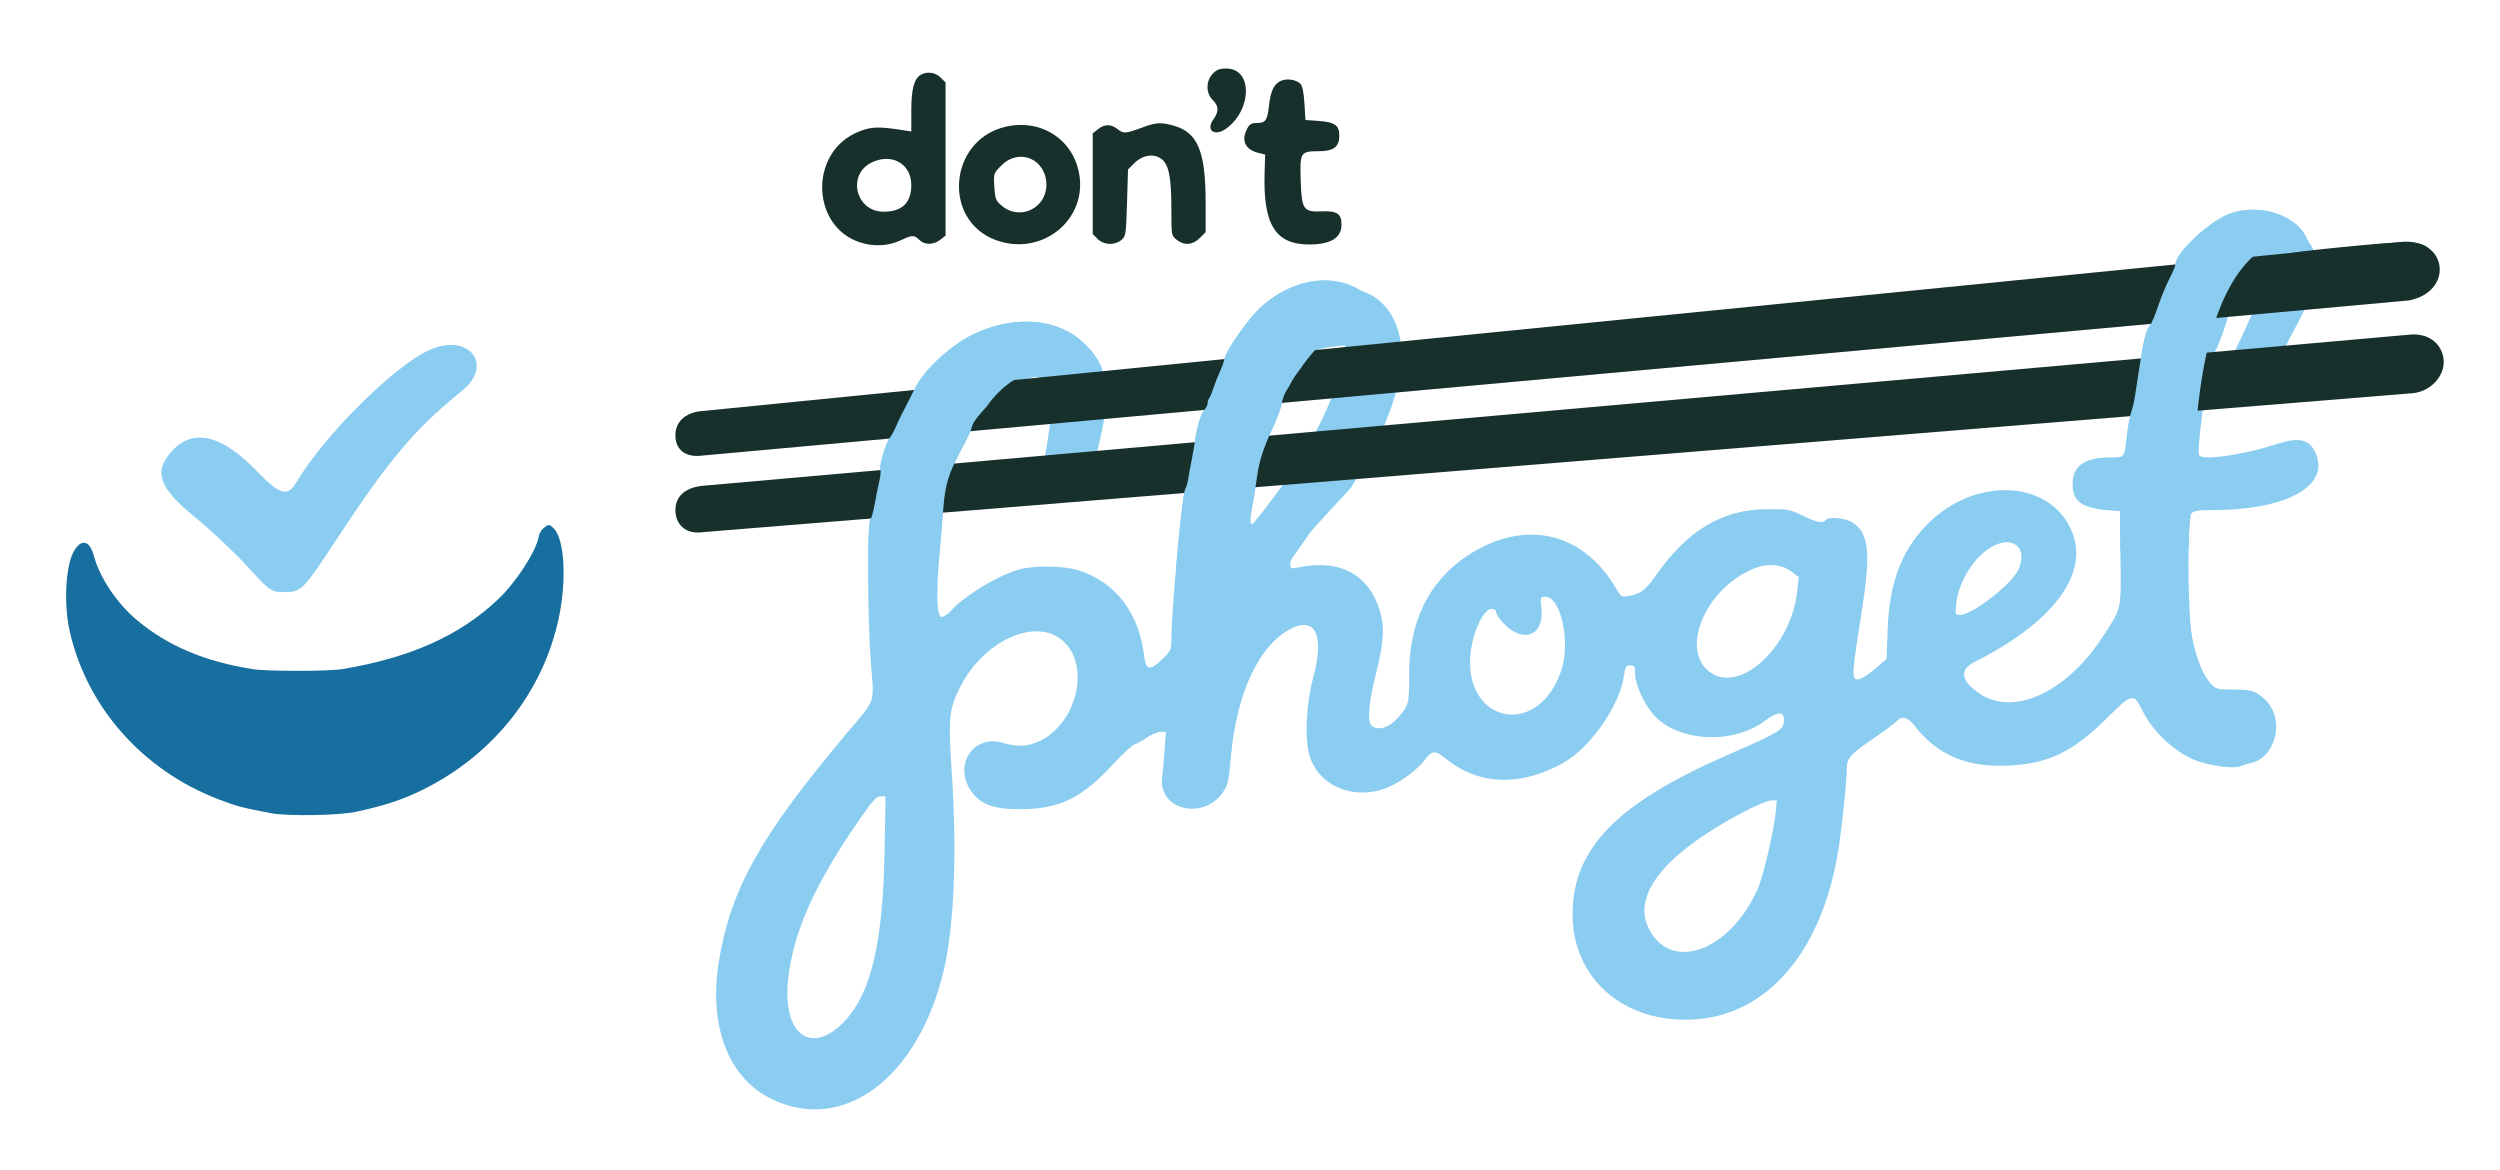
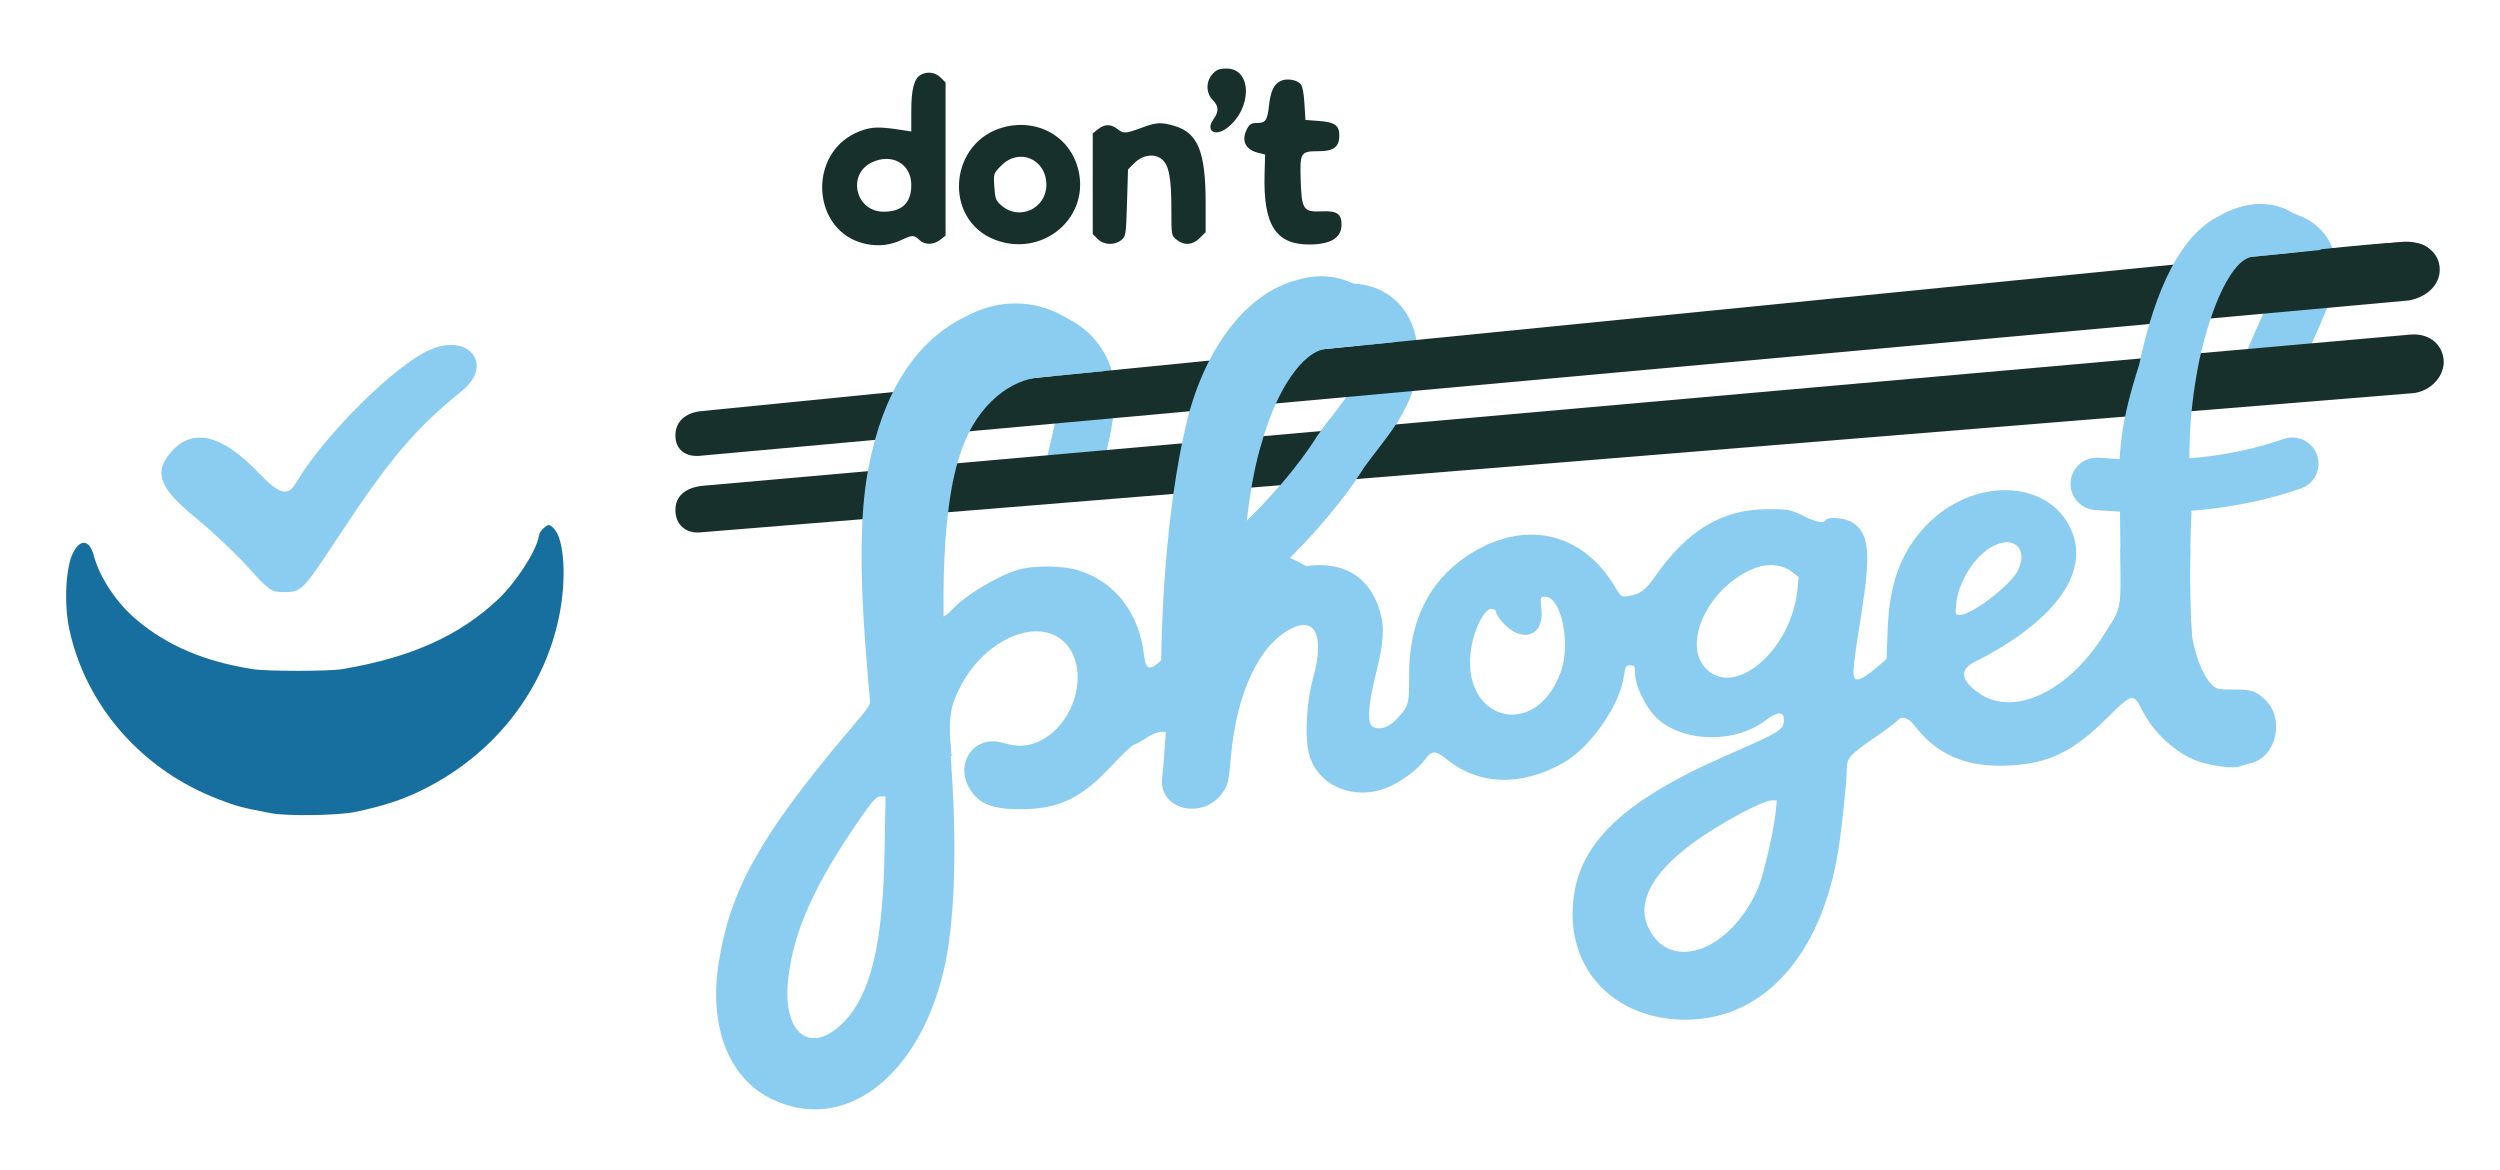
<svg xmlns="http://www.w3.org/2000/svg" viewBox="0 0 1240 580" role="img" aria-labelledby="title description">
  <g transform="translate(0 142) scale(1.15)">
    <g transform="translate(-250 -190) scale(.56)">
      <path id="bowl" fill="#176f9f" fill-rule="evenodd" d="M 865.111 525.560 C 863.159 527.203, 861.837 529.443, 861.423 531.810 C 859.400 543.385, 843.977 567.221, 829.915 580.504 C 800.362 608.420, 762.402 625.399, 710 634.142 C 699.400 635.911, 652.058 635.909, 641 634.140 C 603.833 628.194, 575.847 616.353, 552 596.484 C 536.476 583.550, 523.063 563.490, 518.658 546.621 C 515.478 534.445, 508.267 533.507, 502.698 544.544 C 496.928 555.977, 495.601 584.336, 499.914 604 C 512.835 662.897, 556.085 712.017, 614.731 734.397 C 629.244 739.936, 632.294 740.741, 655.500 745.161 C 667.723 747.490, 707.148 746.869, 720 744.146 C 742.232 739.435, 756.359 734.791, 772 727.051 C 826.708 699.979, 865.071 651.345, 876.952 594 C 882.954 565.034, 881.149 533.996, 872.989 525.835 C 869.515 522.361, 868.937 522.341, 865.111 525.560 Z" />
    </g>
    <g transform="translate(-5 5) scale(1.35)">
      <path id="noodle-check" fill="#8bcdf1" fill-rule="evenodd" d="M 141.115 16.548 C 129.934 21.401, 107.262 43.898, 98.354 58.978 C 95.602 63.636, 93.051 62.921, 85.917 55.492 C 74.723 43.835, 65.516 41.537, 58.838 48.734 C 52.560 55.499, 54.302 60.557, 66.267 70.302 C 71.345 74.439, 78.793 81.463, 82.818 85.911 C 89.781 93.608, 90.341 94, 94.377 94 C 100.064 94, 100.289 93.770, 111.960 76.057 C 128.209 51.397, 136.409 41.733, 151.298 29.700 C 161.559 21.408, 153.600 11.128, 141.115 16.548 Z" />
    </g>
  </g>
  <g transform="translate(300 0)">
    <defs>
-       <clipPath id="noodle-front-strands-clip">
-         <path id="p-front-region" d="M110 140H255V184H213C185 192 172 229 171 275H119Z" />
-         <path id="h-front-region" d="M270 125H405V170H356C336 188 328 220 320 260L316 282H272Z" />
-         <path id="t-front-region" d="M738 92H858V125H820C799 142 792 178 789 214L789 273H741Z" />
+       <clipPath id="lettering-body-clip">
+         <path clip-rule="evenodd" d="M0 0H940V780H0Z M110 130H260V278H110Z M270 125H410V280H270Z M746 85H865V272H746Z M725 220H746V257H725Z" />
+       </clipPath>
+       <clipPath id="h-return-through-clip">
+         <path d="M280 208H420V315H280Z" />
      </clipPath>
    </defs>
-     <g id="noodle-wrap-returns" fill="#8bcdf1">
-       <path id="p-return" d="M203 168C224 157 242 169 247 184C251 197 247 212 244 225L218 228C221 211 223 200 218 190C215 186 209 185 203 185Z" />
-       <path id="h-return" d="M354 146C377 137 393 151 395 172C397 192 384 220 370 242L335 280L318 264C345 232 360 204 365 183C370 169 366 161 356 166Z" />
-       <path id="t-return" d="M821 111C838 108 851 121 849 135C847 149 839 161 833 173L808 175C817 157 823 142 825 131C827 124 823 122 817 123Z" />
+     <g id="noodle-wrap-returns" fill="none" stroke="#8bcdf1" stroke-width="28" stroke-linecap="round">
+       <path id="p-return" d="M193 171C220 160 239 177 239 195C239 207 235 221 233 230" />
+       <path id="h-return" d="M356 157C380 149 391 162 389 181C388 197 375 210 365 224C355 240 335 264 313 282" />
+       <path id="t-return" d="M817 119C841 115 849 128 843 143C839 154 833 166 828 178" />
    </g>
    <path id="dont" fill="#18302b" fill-rule="evenodd" d="M 301.452 36.646 C 298.060 40.306, 298.082 46.173, 301.500 49.591 C 304.569 52.659, 304.660 55.264, 301.838 59.227 C 297.806 64.890, 302.684 68.004, 308.563 63.520 C 321.217 53.868, 321.083 34, 308.363 34 C 304.826 34, 303.398 34.547, 301.452 36.646 M 156.656 37.133 C 153.370 39.043, 152 44.323, 152 55.077 L 152 65.219 148.250 64.627 C 136.127 62.714, 132.549 62.783, 126.559 65.044 C 100.031 75.058, 102.187 115.330, 129.555 121.011 C 135.854 122.319, 141.719 121.622, 147.438 118.885 C 152.401 116.509, 153.524 116.524, 156 119 C 158.582 121.582, 163.030 121.551, 166.365 118.927 L 169 116.855 169 78.882 L 169 40.909 166.545 38.455 C 163.934 35.843, 159.820 35.293, 156.656 37.133 M 335 40.253 C 331.733 41.959, 330.209 45.308, 329.393 52.575 C 328.583 59.785, 327.719 61, 323.403 61 C 320.703 61, 319.755 61.573, 318.526 63.950 C 315.555 69.695, 317.627 74.174, 324 75.781 L 327.500 76.664 327.230 86.082 C 326.500 111.577, 332.716 121.366, 349.576 121.271 C 360.121 121.212, 365.400 117.916, 365.400 111.392 C 365.400 106.048, 363.105 104.496, 355.693 104.829 C 346.433 105.245, 345.610 104.028, 345.140 89.219 C 344.707 75.575, 345.069 75, 354.080 75 C 361.323 75, 364.142 72.985, 364.291 67.700 C 364.446 62.266, 362.265 60.599, 354.216 60 L 347.500 59.500 347 51.282 C 346.668 45.830, 345.991 42.555, 344.987 41.554 C 342.805 39.378, 337.900 38.739, 335 40.253 M 267 63.096 C 258.242 66.330, 257.328 66.403, 254.410 64.108 C 251.024 61.444, 247.990 61.433, 244.635 64.073 L 242 66.145 242 91.118 L 242 116.091 244.455 118.545 C 247.477 121.567, 252.772 121.814, 256.139 119.090 C 258.407 117.255, 258.520 116.526, 259 100.607 L 259.500 84.034 262.593 80.943 C 266.723 76.816, 272.427 75.964, 276.169 78.914 C 279.787 81.766, 281 88.059, 281 103.977 C 281 116.698, 281.032 116.880, 283.635 118.927 C 287.415 121.901, 291.561 121.593, 295.077 118.077 L 298 115.154 298 100.626 C 298 75.364, 294.188 65.915, 282.609 62.476 C 276.118 60.549, 273.631 60.648, 267 63.096 M 198.500 62.930 C 170.615 69.675, 167.302 109.104, 193.788 119.020 C 216.532 127.536, 239.545 109.166, 235.227 85.943 C 232.038 68.796, 215.943 58.711, 198.500 62.930 M 196.766 81.999 C 192.774 85.991, 192.768 86.009, 193.191 92.656 C 193.581 98.778, 193.889 99.544, 197.020 102.158 C 205.888 109.562, 219 103.300, 219 91.660 C 219 78.977, 205.607 73.157, 196.766 81.999 M 132.256 80.645 C 119.987 86.693, 124.466 105, 138.216 105 C 147.457 105, 152 100.635, 152 91.758 C 152 81.189, 142.265 75.710, 132.256 80.645 M 873 121.490 C 835.492 124.982, 827 126.384, 827 129.083 C 827 129.624, 843.601 130, 867.500 130 C 912.286 130, 910.862 130.235, 905.104 123.790 C 901.541 119.802, 895.658 119.381, 873 121.490 Z" />
-     <path id="noodle-lettering" fill="#8bcdf1" fill-rule="evenodd" d="M 806.332 105.851 C 796.225 109.344, 779 125.355, 779 131.258 C 779 131.971, 777.656 135.146, 776.013 138.312 C 774.370 141.478, 771.862 147.541, 770.438 151.784 C 769.015 156.028, 767.302 160.175, 766.632 161 C 764.054 164.174, 763.342 167.448, 759.017 196 C 758.559 199.025, 757.694 202.763, 757.095 204.306 C 756.497 205.850, 755.544 211.198, 754.978 216.192 C 753.688 227.584, 754.178 227, 745.909 227 C 733.804 227, 728 231.213, 728 240 C 728 248.471, 732.300 251.831, 744.500 252.891 L 751.500 253.500 751.768 276.754 C 752.074 303.226, 752.525 301.306, 742.411 316.618 C 724.637 343.527, 698.700 355.327, 681.993 344.107 C 672.620 337.812, 671.643 332.216, 679.250 328.400 C 719.135 308.389, 736.956 283.891, 727.188 262.500 C 715.754 237.463, 678.514 236.509, 655.348 260.660 C 642.934 273.601, 637.127 289.298, 636.277 312.206 L 635.731 326.913 629.767 331.956 C 626.175 334.994, 622.837 337, 621.374 337 C 618.384 337, 618.566 333.721, 623.150 305 C 628.043 274.347, 627.180 264.799, 619.015 259.250 C 615.515 256.872, 606.701 256.056, 605.500 258 C 604.409 259.765, 600.949 259.080, 594.143 255.750 C 587.781 252.637, 587.014 252.503, 576 252.571 C 554.049 252.707, 536.663 263.241, 520.946 285.927 C 516.260 292.690, 513.461 294.726, 507.523 295.690 C 504.291 296.214, 503.942 295.979, 501.300 291.484 C 484.842 263.494, 455.638 257.207, 427.786 275.658 C 408.648 288.336, 398.821 308.486, 398.926 334.836 C 398.984 349.436, 398.798 350.095, 392.760 356.644 C 388.540 361.222, 383.011 362.611, 380.200 359.800 C 378.073 357.673, 378.914 348.239, 382.500 334 C 386.378 318.600, 386.836 311.177, 384.410 303.009 C 379.061 284.996, 364.577 277.196, 344.250 281.381 C 340.229 282.209, 340 282.132, 340 279.957 C 340 278.692, 340.619 276.947, 341.376 276.079 C 343.720 273.390, 365.043 242.053, 365.708 240.319 C 366.278 238.834, 365.195 238.745, 354.158 239.369 C 338.262 240.268, 338.193 240.302, 331.031 250.954 C 326.110 258.272, 324.476 260, 322.474 260 C 319.569 260, 319.544 259.746, 321.420 249.360 C 322.200 245.037, 323.129 239.250, 323.484 236.500 C 324.469 228.852, 326.800 221.709, 331.715 211.272 C 333.587 207.296, 335.383 202.346, 335.706 200.272 C 336.029 198.197, 337.031 195.375, 337.933 194 C 338.834 192.625, 340.176 190.297, 340.914 188.827 C 342.642 185.384, 350.897 175.419, 353.528 173.600 C 354.812 172.712, 361.236 171.741, 371.028 170.954 C 388.952 169.514, 389.654 169.180, 387.994 162.888 C 380.998 136.367, 349.346 130.933, 325.579 152.173 C 319.451 157.649, 308.400 173.282, 307.406 177.880 C 307.095 179.321, 306.007 182.300, 304.988 184.500 C 303.970 186.700, 302.564 190.300, 301.864 192.500 C 301.164 194.700, 300.234 196.927, 299.796 197.450 C 299.358 197.972, 299 199.062, 299 199.871 C 299 200.680, 298.389 202.053, 297.642 202.921 C 295.719 205.156, 293.981 210.522, 292.920 217.500 C 292.419 220.800, 291.554 225.750, 291 228.500 C 290.445 231.250, 289.707 235.300, 289.361 237.500 C 289.014 239.700, 288.331 242.007, 287.844 242.627 C 286.418 244.442, 281 303.239, 281 316.897 C 281 322.274, 280.767 322.813, 276.712 326.792 C 270.500 332.889, 268.319 332.524, 267.483 325.250 C 265.040 304.003, 253.179 288.581, 234.909 282.895 C 227.150 280.480, 212.581 280.342, 204.932 282.612 C 194.608 285.674, 178.078 295.730, 172.015 302.636 C 170.390 304.486, 168.147 306, 167.031 306 C 164.608 306, 164.271 294.617, 166.069 273.500 C 166.631 266.900, 167.472 257, 167.938 251.500 C 168.931 239.778, 170.501 234.797, 177.117 222.376 C 179.803 217.334, 182 212.717, 182 212.116 C 182 208.639, 193.438 196.515, 202.807 190.061 C 206.258 187.683, 226.707 184.121, 237.500 184.018 C 246.567 183.930, 247.068 180.629, 239.322 172.013 C 226.722 157.999, 203.971 155.550, 182.577 165.906 C 171.892 171.077, 158.720 183.104, 154.271 191.750 C 147.389 205.125, 146.106 207.699, 144.429 211.500 C 143.459 213.700, 142.107 216.175, 141.425 217 C 139.551 219.268, 136.007 230.855, 136.664 232.567 C 136.981 233.393, 136.777 235.966, 136.210 238.285 C 135.643 240.603, 134.630 245.650, 133.959 249.500 C 133.288 253.350, 132.268 257.093, 131.691 257.818 C 130.110 259.805, 130.259 306.330, 131.917 328.171 C 133.570 349.959, 135.005 345.825, 119.313 364.500 C 76.806 415.089, 62.133 441.488, 56.459 477.586 C 51.546 508.847, 61.234 534.305, 82.025 544.763 C 117.811 562.763, 155.309 535.171, 168.068 481.449 C 173.339 459.258, 174.770 422.865, 171.989 381.781 C 170.277 356.505, 170.735 351.894, 176.008 341.251 C 188.296 316.453, 216.165 305.035, 228.927 319.569 C 240.544 332.800, 233.119 359.380, 215.500 367.637 C 209.724 370.344, 204.523 370.592, 197.599 368.491 C 182.666 363.961, 172.500 379.727, 181.946 392.767 C 186.556 399.130, 193.118 401.428, 206.500 401.362 C 225.363 401.269, 236.434 395.929, 251.552 379.632 C 256.473 374.326, 261.400 369.707, 262.500 369.367 C 263.600 369.027, 266.435 367.455, 268.800 365.874 C 271.165 364.293, 274.258 363, 275.672 363 L 278.245 363 277.651 371.750 C 277.325 376.563, 276.773 382.977, 276.425 386.005 C 274.625 401.680, 296.644 406.963, 306.403 393.198 C 309.059 389.452, 309.412 387.919, 310.551 375.186 C 313.380 343.580, 324.525 319.895, 340.374 311.809 C 352.511 305.617, 356.980 315.447, 351.369 336 C 347.883 348.771, 347.028 366.124, 349.469 374.590 C 353.914 390.010, 371.768 397.366, 388.277 390.577 C 395.020 387.804, 403.441 381.488, 407 376.535 C 410.146 372.155, 412.105 372.133, 417.332 376.416 C 433.338 389.531, 454.197 390.250, 475.369 378.417 C 488.754 370.936, 503.510 349.779, 505.477 335.250 C 506.111 330.568, 506.448 330, 508.594 330 C 510.758 330, 511 330.428, 511.001 334.250 C 511.002 339.541, 515.492 349.325, 520.427 354.787 C 532.450 368.096, 559.850 369.394, 575.562 357.401 C 581.836 352.612, 585.225 352.739, 584.810 357.749 C 584.449 362.113, 582.526 363.264, 556.853 374.477 C 501.721 398.557, 480 420.920, 480 453.605 C 480 482.962, 501.824 504.424, 533 505.727 C 573.305 507.411, 603.395 475.107, 611.920 421 C 613.579 410.469, 616 387.214, 616 381.806 C 616 375.856, 617.204 374.503, 630.780 365.205 C 635.655 361.866, 640.229 358.429, 640.944 357.567 C 643.174 354.881, 646.361 355.726, 649.536 359.844 C 660.703 374.328, 675.066 380.560, 695.404 379.748 C 716.081 378.922, 728.110 373.115, 745.891 355.371 C 757.356 343.931, 758.379 343.735, 762.500 352.185 C 767.847 363.151, 779.343 373.740, 789.971 377.490 C 796.937 379.948, 807.738 381.336, 810.828 380.170 C 812.298 379.616, 814.729 378.894, 816.232 378.567 C 829.141 375.751, 833.507 356.283, 823.339 346.872 C 818.806 342.677, 816.641 342, 807.753 342 C 799.917 342, 799.204 341.822, 796.744 339.250 C 792.749 335.074, 789.280 326.539, 787.294 316 C 785.039 304.038, 784.789 257.164, 786.966 254.541 C 787.952 253.353, 790.397 253, 797.629 253 C 834.479 253, 856.151 240.765, 848.365 224.357 C 845.066 217.405, 839.969 216.602, 826.907 220.978 C 817.073 224.272, 800.163 227.297, 794.290 226.813 C 790.576 226.506, 790.501 226.420, 790.556 222.500 C 790.632 217.090, 793.743 192.587, 795.063 187 C 796.834 179.505, 798.319 174.556, 799.124 173.465 C 800.211 171.993, 805 158.520, 805 156.936 C 805 153.640, 812.647 140.415, 817.722 134.933 C 824.879 127.203, 829.851 124.372, 837.822 123.488 C 844.908 122.702, 845.893 121.628, 843.599 117.191 C 837.962 106.290, 820.467 100.967, 806.332 105.851 M 686.900 271.849 C 678.496 277.178, 671.367 289.044, 670.288 299.497 C 669.738 304.830, 669.796 305, 672.179 305 C 678.175 305, 697.844 289.755, 701.102 282.582 C 706.232 271.286, 697.816 264.926, 686.900 271.849 M 571.079 281.589 C 547.915 289.981, 533.550 319.449, 546.503 332.003 C 560.993 346.047, 588.454 322.131, 591.456 292.853 L 592.137 286.206 588.526 283.452 C 584.047 280.035, 577.344 279.320, 571.079 281.589 M 464.576 302.250 C 465.941 315.744, 454.683 319.375, 445.148 308.516 C 443.417 306.544, 442 304.271, 442 303.465 C 442 302.592, 441.046 302, 439.639 302 C 436.351 302, 431.434 311.434, 429.821 320.837 C 423.563 357.334, 461.724 368, 474.172 333.233 C 479.209 319.166, 474.409 296, 466.458 296 C 463.974 296, 463.952 296.073, 464.576 302.250 M 127.166 405.250 C 104.241 438.174, 93.648 461.623, 90.953 485.414 C 87.801 513.237, 102.496 524.076, 119.182 506.237 C 132.061 492.467, 137.923 467.431, 138.727 422.750 L 139.226 395 136.765 395 C 134.774 395, 132.939 396.959, 127.166 405.250 M 564 403.145 C 525.498 423.621, 509.257 443.930, 517.903 460.790 C 529.114 482.652, 558.732 471.385, 572.155 440.151 C 574.630 434.390, 579.886 411.671, 580.692 403.250 L 581.289 397 578.395 397.015 C 576.794 397.023, 570.359 399.763, 564 403.145 Z" />
+     <g id="noodle-lettering-body" clip-path="url(#lettering-body-clip)">
+       <path id="noodle-lettering" fill="#8bcdf1" fill-rule="evenodd" d="M 806.332 105.851 C 796.225 109.344, 779 125.355, 779 131.258 C 779 131.971, 777.656 135.146, 776.013 138.312 C 774.370 141.478, 771.862 147.541, 770.438 151.784 C 769.015 156.028, 767.302 160.175, 766.632 161 C 764.054 164.174, 763.342 167.448, 759.017 196 C 758.559 199.025, 757.694 202.763, 757.095 204.306 C 756.497 205.850, 755.544 211.198, 754.978 216.192 C 753.688 227.584, 754.178 227, 745.909 227 C 733.804 227, 728 231.213, 728 240 C 728 248.471, 732.300 251.831, 744.500 252.891 L 751.500 253.500 751.768 276.754 C 752.074 303.226, 752.525 301.306, 742.411 316.618 C 724.637 343.527, 698.700 355.327, 681.993 344.107 C 672.620 337.812, 671.643 332.216, 679.250 328.400 C 719.135 308.389, 736.956 283.891, 727.188 262.500 C 715.754 237.463, 678.514 236.509, 655.348 260.660 C 642.934 273.601, 637.127 289.298, 636.277 312.206 L 635.731 326.913 629.767 331.956 C 626.175 334.994, 622.837 337, 621.374 337 C 618.384 337, 618.566 333.721, 623.150 305 C 628.043 274.347, 627.180 264.799, 619.015 259.250 C 615.515 256.872, 606.701 256.056, 605.500 258 C 604.409 259.765, 600.949 259.080, 594.143 255.750 C 587.781 252.637, 587.014 252.503, 576 252.571 C 554.049 252.707, 536.663 263.241, 520.946 285.927 C 516.260 292.690, 513.461 294.726, 507.523 295.690 C 504.291 296.214, 503.942 295.979, 501.300 291.484 C 484.842 263.494, 455.638 257.207, 427.786 275.658 C 408.648 288.336, 398.821 308.486, 398.926 334.836 C 398.984 349.436, 398.798 350.095, 392.760 356.644 C 388.540 361.222, 383.011 362.611, 380.200 359.800 C 378.073 357.673, 378.914 348.239, 382.500 334 C 386.378 318.600, 386.836 311.177, 384.410 303.009 C 379.061 284.996, 364.577 277.196, 344.250 281.381 C 340.229 282.209, 340 282.132, 340 279.957 C 340 278.692, 340.619 276.947, 341.376 276.079 C 343.720 273.390, 365.043 242.053, 365.708 240.319 C 366.278 238.834, 365.195 238.745, 354.158 239.369 C 338.262 240.268, 338.193 240.302, 331.031 250.954 C 326.110 258.272, 324.476 260, 322.474 260 C 319.569 260, 319.544 259.746, 321.420 249.360 C 322.200 245.037, 323.129 239.250, 323.484 236.500 C 324.469 228.852, 326.800 221.709, 331.715 211.272 C 333.587 207.296, 335.383 202.346, 335.706 200.272 C 336.029 198.197, 337.031 195.375, 337.933 194 C 338.834 192.625, 340.176 190.297, 340.914 188.827 C 342.642 185.384, 350.897 175.419, 353.528 173.600 C 354.812 172.712, 361.236 171.741, 371.028 170.954 C 388.952 169.514, 389.654 169.180, 387.994 162.888 C 380.998 136.367, 349.346 130.933, 325.579 152.173 C 319.451 157.649, 308.400 173.282, 307.406 177.880 C 307.095 179.321, 306.007 182.300, 304.988 184.500 C 303.970 186.700, 302.564 190.300, 301.864 192.500 C 301.164 194.700, 300.234 196.927, 299.796 197.450 C 299.358 197.972, 299 199.062, 299 199.871 C 299 200.680, 298.389 202.053, 297.642 202.921 C 295.719 205.156, 293.981 210.522, 292.920 217.500 C 292.419 220.800, 291.554 225.750, 291 228.500 C 290.445 231.250, 289.707 235.300, 289.361 237.500 C 289.014 239.700, 288.331 242.007, 287.844 242.627 C 286.418 244.442, 281 303.239, 281 316.897 C 281 322.274, 280.767 322.813, 276.712 326.792 C 270.500 332.889, 268.319 332.524, 267.483 325.250 C 265.040 304.003, 253.179 288.581, 234.909 282.895 C 227.150 280.480, 212.581 280.342, 204.932 282.612 C 194.608 285.674, 178.078 295.730, 172.015 302.636 C 170.390 304.486, 168.147 306, 167.031 306 C 164.608 306, 164.271 294.617, 166.069 273.500 C 166.631 266.900, 167.472 257, 167.938 251.500 C 168.931 239.778, 170.501 234.797, 177.117 222.376 C 179.803 217.334, 182 212.717, 182 212.116 C 182 208.639, 193.438 196.515, 202.807 190.061 C 206.258 187.683, 226.707 184.121, 237.500 184.018 C 246.567 183.930, 247.068 180.629, 239.322 172.013 C 226.722 157.999, 203.971 155.550, 182.577 165.906 C 171.892 171.077, 158.720 183.104, 154.271 191.750 C 147.389 205.125, 146.106 207.699, 144.429 211.500 C 143.459 213.700, 142.107 216.175, 141.425 217 C 139.551 219.268, 136.007 230.855, 136.664 232.567 C 136.981 233.393, 136.777 235.966, 136.210 238.285 C 135.643 240.603, 134.630 245.650, 133.959 249.500 C 133.288 253.350, 132.268 257.093, 131.691 257.818 C 130.110 259.805, 130.259 306.330, 131.917 328.171 C 133.570 349.959, 135.005 345.825, 119.313 364.500 C 76.806 415.089, 62.133 441.488, 56.459 477.586 C 51.546 508.847, 61.234 534.305, 82.025 544.763 C 117.811 562.763, 155.309 535.171, 168.068 481.449 C 173.339 459.258, 174.770 422.865, 171.989 381.781 C 170.277 356.505, 170.735 351.894, 176.008 341.251 C 188.296 316.453, 216.165 305.035, 228.927 319.569 C 240.544 332.800, 233.119 359.380, 215.500 367.637 C 209.724 370.344, 204.523 370.592, 197.599 368.491 C 182.666 363.961, 172.500 379.727, 181.946 392.767 C 186.556 399.130, 193.118 401.428, 206.500 401.362 C 225.363 401.269, 236.434 395.929, 251.552 379.632 C 256.473 374.326, 261.400 369.707, 262.500 369.367 C 263.600 369.027, 266.435 367.455, 268.800 365.874 C 271.165 364.293, 274.258 363, 275.672 363 L 278.245 363 277.651 371.750 C 277.325 376.563, 276.773 382.977, 276.425 386.005 C 274.625 401.680, 296.644 406.963, 306.403 393.198 C 309.059 389.452, 309.412 387.919, 310.551 375.186 C 313.380 343.580, 324.525 319.895, 340.374 311.809 C 352.511 305.617, 356.980 315.447, 351.369 336 C 347.883 348.771, 347.028 366.124, 349.469 374.590 C 353.914 390.010, 371.768 397.366, 388.277 390.577 C 395.020 387.804, 403.441 381.488, 407 376.535 C 410.146 372.155, 412.105 372.133, 417.332 376.416 C 433.338 389.531, 454.197 390.250, 475.369 378.417 C 488.754 370.936, 503.510 349.779, 505.477 335.250 C 506.111 330.568, 506.448 330, 508.594 330 C 510.758 330, 511 330.428, 511.001 334.250 C 511.002 339.541, 515.492 349.325, 520.427 354.787 C 532.450 368.096, 559.850 369.394, 575.562 357.401 C 581.836 352.612, 585.225 352.739, 584.810 357.749 C 584.449 362.113, 582.526 363.264, 556.853 374.477 C 501.721 398.557, 480 420.920, 480 453.605 C 480 482.962, 501.824 504.424, 533 505.727 C 573.305 507.411, 603.395 475.107, 611.920 421 C 613.579 410.469, 616 387.214, 616 381.806 C 616 375.856, 617.204 374.503, 630.780 365.205 C 635.655 361.866, 640.229 358.429, 640.944 357.567 C 643.174 354.881, 646.361 355.726, 649.536 359.844 C 660.703 374.328, 675.066 380.560, 695.404 379.748 C 716.081 378.922, 728.110 373.115, 745.891 355.371 C 757.356 343.931, 758.379 343.735, 762.500 352.185 C 767.847 363.151, 779.343 373.740, 789.971 377.490 C 796.937 379.948, 807.738 381.336, 810.828 380.170 C 812.298 379.616, 814.729 378.894, 816.232 378.567 C 829.141 375.751, 833.507 356.283, 823.339 346.872 C 818.806 342.677, 816.641 342, 807.753 342 C 799.917 342, 799.204 341.822, 796.744 339.250 C 792.749 335.074, 789.280 326.539, 787.294 316 C 786 303, 786 275, 786.966 254.541 C 787.952 253.353, 790.397 253, 797.629 253 C 834.479 253, 856.151 240.765, 848.365 224.357 C 845.066 217.405, 839.969 216.602, 826.907 220.978 C 817.073 224.272, 800.163 227.297, 794.290 226.813 C 790.576 226.506, 790.501 226.420, 790.556 222.500 C 790.632 217.090, 793.743 192.587, 795.063 187 C 796.834 179.505, 798.319 174.556, 799.124 173.465 C 800.211 171.993, 805 158.520, 805 156.936 C 805 153.640, 812.647 140.415, 817.722 134.933 C 824.879 127.203, 829.851 124.372, 837.822 123.488 C 844.908 122.702, 845.893 121.628, 843.599 117.191 C 837.962 106.290, 820.467 100.967, 806.332 105.851 M 686.900 271.849 C 678.496 277.178, 671.367 289.044, 670.288 299.497 C 669.738 304.830, 669.796 305, 672.179 305 C 678.175 305, 697.844 289.755, 701.102 282.582 C 706.232 271.286, 697.816 264.926, 686.900 271.849 M 571.079 281.589 C 547.915 289.981, 533.550 319.449, 546.503 332.003 C 560.993 346.047, 588.454 322.131, 591.456 292.853 L 592.137 286.206 588.526 283.452 C 584.047 280.035, 577.344 279.320, 571.079 281.589 M 464.576 302.250 C 465.941 315.744, 454.683 319.375, 445.148 308.516 C 443.417 306.544, 442 304.271, 442 303.465 C 442 302.592, 441.046 302, 439.639 302 C 436.351 302, 431.434 311.434, 429.821 320.837 C 423.563 357.334, 461.724 368, 474.172 333.233 C 479.209 319.166, 474.409 296, 466.458 296 C 463.974 296, 463.952 296.073, 464.576 302.250 M 127.166 405.250 C 104.241 438.174, 93.648 461.623, 90.953 485.414 C 87.801 513.237, 102.496 524.076, 119.182 506.237 C 132.061 492.467, 137.923 467.431, 138.727 422.750 L 139.226 395 136.765 395 C 134.774 395, 132.939 396.959, 127.166 405.250 M 564 403.145 C 525.498 423.621, 509.257 443.930, 517.903 460.790 C 529.114 482.652, 558.732 471.385, 572.155 440.151 C 574.630 434.390, 579.886 411.671, 580.692 403.250 L 581.289 397 578.395 397.015 C 576.794 397.023, 570.359 399.763, 564 403.145 Z" />
+     </g>
    <g id="chopsticks" fill="#18302b">
      <g id="chopstick-back">
        <path d="M47 204 891 120C901 119 909 124 910 132S905 147 895 149L48 226C40 227 35 223 35 216S40 205 47 204Z" />
      </g>
      <g id="chopstick-front">
        <path d="M48 241 895 166C904 165 911 170 912 178S906 194 897 195L48 264C40 265 35 260 35 253S40 242 48 241Z" />
      </g>
    </g>
-     <g id="noodle-front-strands" clip-path="url(#noodle-front-strands-clip)">
-       <path id="noodle-front-contour" fill="#8bcdf1" fill-rule="evenodd" d="M 806.332 105.851 C 796.225 109.344, 779 125.355, 779 131.258 C 779 131.971, 777.656 135.146, 776.013 138.312 C 774.370 141.478, 771.862 147.541, 770.438 151.784 C 769.015 156.028, 767.302 160.175, 766.632 161 C 764.054 164.174, 763.342 167.448, 759.017 196 C 758.559 199.025, 757.694 202.763, 757.095 204.306 C 756.497 205.850, 755.544 211.198, 754.978 216.192 C 753.688 227.584, 754.178 227, 745.909 227 C 733.804 227, 728 231.213, 728 240 C 728 248.471, 732.300 251.831, 744.500 252.891 L 751.500 253.500 751.768 276.754 C 752.074 303.226, 752.525 301.306, 742.411 316.618 C 724.637 343.527, 698.700 355.327, 681.993 344.107 C 672.620 337.812, 671.643 332.216, 679.250 328.400 C 719.135 308.389, 736.956 283.891, 727.188 262.500 C 715.754 237.463, 678.514 236.509, 655.348 260.660 C 642.934 273.601, 637.127 289.298, 636.277 312.206 L 635.731 326.913 629.767 331.956 C 626.175 334.994, 622.837 337, 621.374 337 C 618.384 337, 618.566 333.721, 623.150 305 C 628.043 274.347, 627.180 264.799, 619.015 259.250 C 615.515 256.872, 606.701 256.056, 605.500 258 C 604.409 259.765, 600.949 259.080, 594.143 255.750 C 587.781 252.637, 587.014 252.503, 576 252.571 C 554.049 252.707, 536.663 263.241, 520.946 285.927 C 516.260 292.690, 513.461 294.726, 507.523 295.690 C 504.291 296.214, 503.942 295.979, 501.300 291.484 C 484.842 263.494, 455.638 257.207, 427.786 275.658 C 408.648 288.336, 398.821 308.486, 398.926 334.836 C 398.984 349.436, 398.798 350.095, 392.760 356.644 C 388.540 361.222, 383.011 362.611, 380.200 359.800 C 378.073 357.673, 378.914 348.239, 382.500 334 C 386.378 318.600, 386.836 311.177, 384.410 303.009 C 379.061 284.996, 364.577 277.196, 344.250 281.381 C 340.229 282.209, 340 282.132, 340 279.957 C 340 278.692, 340.619 276.947, 341.376 276.079 C 343.720 273.390, 365.043 242.053, 365.708 240.319 C 366.278 238.834, 365.195 238.745, 354.158 239.369 C 338.262 240.268, 338.193 240.302, 331.031 250.954 C 326.110 258.272, 324.476 260, 322.474 260 C 319.569 260, 319.544 259.746, 321.420 249.360 C 322.200 245.037, 323.129 239.250, 323.484 236.500 C 324.469 228.852, 326.800 221.709, 331.715 211.272 C 333.587 207.296, 335.383 202.346, 335.706 200.272 C 336.029 198.197, 337.031 195.375, 337.933 194 C 338.834 192.625, 340.176 190.297, 340.914 188.827 C 342.642 185.384, 350.897 175.419, 353.528 173.600 C 354.812 172.712, 361.236 171.741, 371.028 170.954 C 388.952 169.514, 389.654 169.180, 387.994 162.888 C 380.998 136.367, 349.346 130.933, 325.579 152.173 C 319.451 157.649, 308.400 173.282, 307.406 177.880 C 307.095 179.321, 306.007 182.300, 304.988 184.500 C 303.970 186.700, 302.564 190.300, 301.864 192.500 C 301.164 194.700, 300.234 196.927, 299.796 197.450 C 299.358 197.972, 299 199.062, 299 199.871 C 299 200.680, 298.389 202.053, 297.642 202.921 C 295.719 205.156, 293.981 210.522, 292.920 217.500 C 292.419 220.800, 291.554 225.750, 291 228.500 C 290.445 231.250, 289.707 235.300, 289.361 237.500 C 289.014 239.700, 288.331 242.007, 287.844 242.627 C 286.418 244.442, 281 303.239, 281 316.897 C 281 322.274, 280.767 322.813, 276.712 326.792 C 270.500 332.889, 268.319 332.524, 267.483 325.250 C 265.040 304.003, 253.179 288.581, 234.909 282.895 C 227.150 280.480, 212.581 280.342, 204.932 282.612 C 194.608 285.674, 178.078 295.730, 172.015 302.636 C 170.390 304.486, 168.147 306, 167.031 306 C 164.608 306, 164.271 294.617, 166.069 273.500 C 166.631 266.900, 167.472 257, 167.938 251.500 C 168.931 239.778, 170.501 234.797, 177.117 222.376 C 179.803 217.334, 182 212.717, 182 212.116 C 182 208.639, 193.438 196.515, 202.807 190.061 C 206.258 187.683, 226.707 184.121, 237.500 184.018 C 246.567 183.930, 247.068 180.629, 239.322 172.013 C 226.722 157.999, 203.971 155.550, 182.577 165.906 C 171.892 171.077, 158.720 183.104, 154.271 191.750 C 147.389 205.125, 146.106 207.699, 144.429 211.500 C 143.459 213.700, 142.107 216.175, 141.425 217 C 139.551 219.268, 136.007 230.855, 136.664 232.567 C 136.981 233.393, 136.777 235.966, 136.210 238.285 C 135.643 240.603, 134.630 245.650, 133.959 249.500 C 133.288 253.350, 132.268 257.093, 131.691 257.818 C 130.110 259.805, 130.259 306.330, 131.917 328.171 C 133.570 349.959, 135.005 345.825, 119.313 364.500 C 76.806 415.089, 62.133 441.488, 56.459 477.586 C 51.546 508.847, 61.234 534.305, 82.025 544.763 C 117.811 562.763, 155.309 535.171, 168.068 481.449 C 173.339 459.258, 174.770 422.865, 171.989 381.781 C 170.277 356.505, 170.735 351.894, 176.008 341.251 C 188.296 316.453, 216.165 305.035, 228.927 319.569 C 240.544 332.800, 233.119 359.380, 215.500 367.637 C 209.724 370.344, 204.523 370.592, 197.599 368.491 C 182.666 363.961, 172.500 379.727, 181.946 392.767 C 186.556 399.130, 193.118 401.428, 206.500 401.362 C 225.363 401.269, 236.434 395.929, 251.552 379.632 C 256.473 374.326, 261.400 369.707, 262.500 369.367 C 263.600 369.027, 266.435 367.455, 268.800 365.874 C 271.165 364.293, 274.258 363, 275.672 363 L 278.245 363 277.651 371.750 C 277.325 376.563, 276.773 382.977, 276.425 386.005 C 274.625 401.680, 296.644 406.963, 306.403 393.198 C 309.059 389.452, 309.412 387.919, 310.551 375.186 C 313.380 343.580, 324.525 319.895, 340.374 311.809 C 352.511 305.617, 356.980 315.447, 351.369 336 C 347.883 348.771, 347.028 366.124, 349.469 374.590 C 353.914 390.010, 371.768 397.366, 388.277 390.577 C 395.020 387.804, 403.441 381.488, 407 376.535 C 410.146 372.155, 412.105 372.133, 417.332 376.416 C 433.338 389.531, 454.197 390.250, 475.369 378.417 C 488.754 370.936, 503.510 349.779, 505.477 335.250 C 506.111 330.568, 506.448 330, 508.594 330 C 510.758 330, 511 330.428, 511.001 334.250 C 511.002 339.541, 515.492 349.325, 520.427 354.787 C 532.450 368.096, 559.850 369.394, 575.562 357.401 C 581.836 352.612, 585.225 352.739, 584.810 357.749 C 584.449 362.113, 582.526 363.264, 556.853 374.477 C 501.721 398.557, 480 420.920, 480 453.605 C 480 482.962, 501.824 504.424, 533 505.727 C 573.305 507.411, 603.395 475.107, 611.920 421 C 613.579 410.469, 616 387.214, 616 381.806 C 616 375.856, 617.204 374.503, 630.780 365.205 C 635.655 361.866, 640.229 358.429, 640.944 357.567 C 643.174 354.881, 646.361 355.726, 649.536 359.844 C 660.703 374.328, 675.066 380.560, 695.404 379.748 C 716.081 378.922, 728.110 373.115, 745.891 355.371 C 757.356 343.931, 758.379 343.735, 762.500 352.185 C 767.847 363.151, 779.343 373.740, 789.971 377.490 C 796.937 379.948, 807.738 381.336, 810.828 380.170 C 812.298 379.616, 814.729 378.894, 816.232 378.567 C 829.141 375.751, 833.507 356.283, 823.339 346.872 C 818.806 342.677, 816.641 342, 807.753 342 C 799.917 342, 799.204 341.822, 796.744 339.250 C 792.749 335.074, 789.280 326.539, 787.294 316 C 785.039 304.038, 784.789 257.164, 786.966 254.541 C 787.952 253.353, 790.397 253, 797.629 253 C 834.479 253, 856.151 240.765, 848.365 224.357 C 845.066 217.405, 839.969 216.602, 826.907 220.978 C 817.073 224.272, 800.163 227.297, 794.290 226.813 C 790.576 226.506, 790.501 226.420, 790.556 222.500 C 790.632 217.090, 793.743 192.587, 795.063 187 C 796.834 179.505, 798.319 174.556, 799.124 173.465 C 800.211 171.993, 805 158.520, 805 156.936 C 805 153.640, 812.647 140.415, 817.722 134.933 C 824.879 127.203, 829.851 124.372, 837.822 123.488 C 844.908 122.702, 845.893 121.628, 843.599 117.191 C 837.962 106.290, 820.467 100.967, 806.332 105.851 M 686.900 271.849 C 678.496 277.178, 671.367 289.044, 670.288 299.497 C 669.738 304.830, 669.796 305, 672.179 305 C 678.175 305, 697.844 289.755, 701.102 282.582 C 706.232 271.286, 697.816 264.926, 686.900 271.849 M 571.079 281.589 C 547.915 289.981, 533.550 319.449, 546.503 332.003 C 560.993 346.047, 588.454 322.131, 591.456 292.853 L 592.137 286.206 588.526 283.452 C 584.047 280.035, 577.344 279.320, 571.079 281.589 M 464.576 302.250 C 465.941 315.744, 454.683 319.375, 445.148 308.516 C 443.417 306.544, 442 304.271, 442 303.465 C 442 302.592, 441.046 302, 439.639 302 C 436.351 302, 431.434 311.434, 429.821 320.837 C 423.563 357.334, 461.724 368, 474.172 333.233 C 479.209 319.166, 474.409 296, 466.458 296 C 463.974 296, 463.952 296.073, 464.576 302.250 M 127.166 405.250 C 104.241 438.174, 93.648 461.623, 90.953 485.414 C 87.801 513.237, 102.496 524.076, 119.182 506.237 C 132.061 492.467, 137.923 467.431, 138.727 422.750 L 139.226 395 136.765 395 C 134.774 395, 132.939 396.959, 127.166 405.250 M 564 403.145 C 525.498 423.621, 509.257 443.930, 517.903 460.790 C 529.114 482.652, 558.732 471.385, 572.155 440.151 C 574.630 434.390, 579.886 411.671, 580.692 403.250 L 581.289 397 578.395 397.015 C 576.794 397.023, 570.359 399.763, 564 403.145 Z" />
+     <g id="noodle-front-strands" fill="#8bcdf1">
+       <path id="p-front" d="M134 375C130 329 123 270 131 231C138 195 154 169 179 157C201 145 226 150 242 169C246 175 248 181 248 183.995L216 187.18C202 188 185 200 177 223C166 253 166 310 172 375Z" />
+       <path id="h-front" d="M276 350C275 300 280 241 290 204C300 169 320 145 343 139C365 132 387 144 391 169.763L358 173.047C346 174 333 194 326 219C315 254 315 310 315 350Z" />
+       <path id="h-shoulder-join" d="M307 278C320 272 334 272 348 281L345 295C330 290 319 302 311 321L298 313Z" />
+       <path id="h-return-through" clip-path="url(#h-return-through-clip)" fill="none" stroke="#8bcdf1" stroke-width="28" stroke-linecap="round" d="M356 157C380 149 391 162 389 181C388 197 375 210 365 224C355 240 335 264 313 282" />
+       <path id="t-front" d="M742.411 316.618C752.525 301.306 752.074 303.226 751.768 276.754L751.5 253.5C750 225 752 209 761 181C769 143 782 116 801 107C818 97 840 99 849 120C850 122 851 123 851 123.981L817 127.365C807 129 797 151 791 178C784 212 786 235 786.966 254.541C786 275 786 303 787.287 315.953L780 330Z" />
+       <path id="t-crossbar" fill="none" stroke="#8bcdf1" stroke-width="26" stroke-linecap="round" d="M740 240C777 243 808 240 837 230" />
    </g>
  </g>
</svg>
